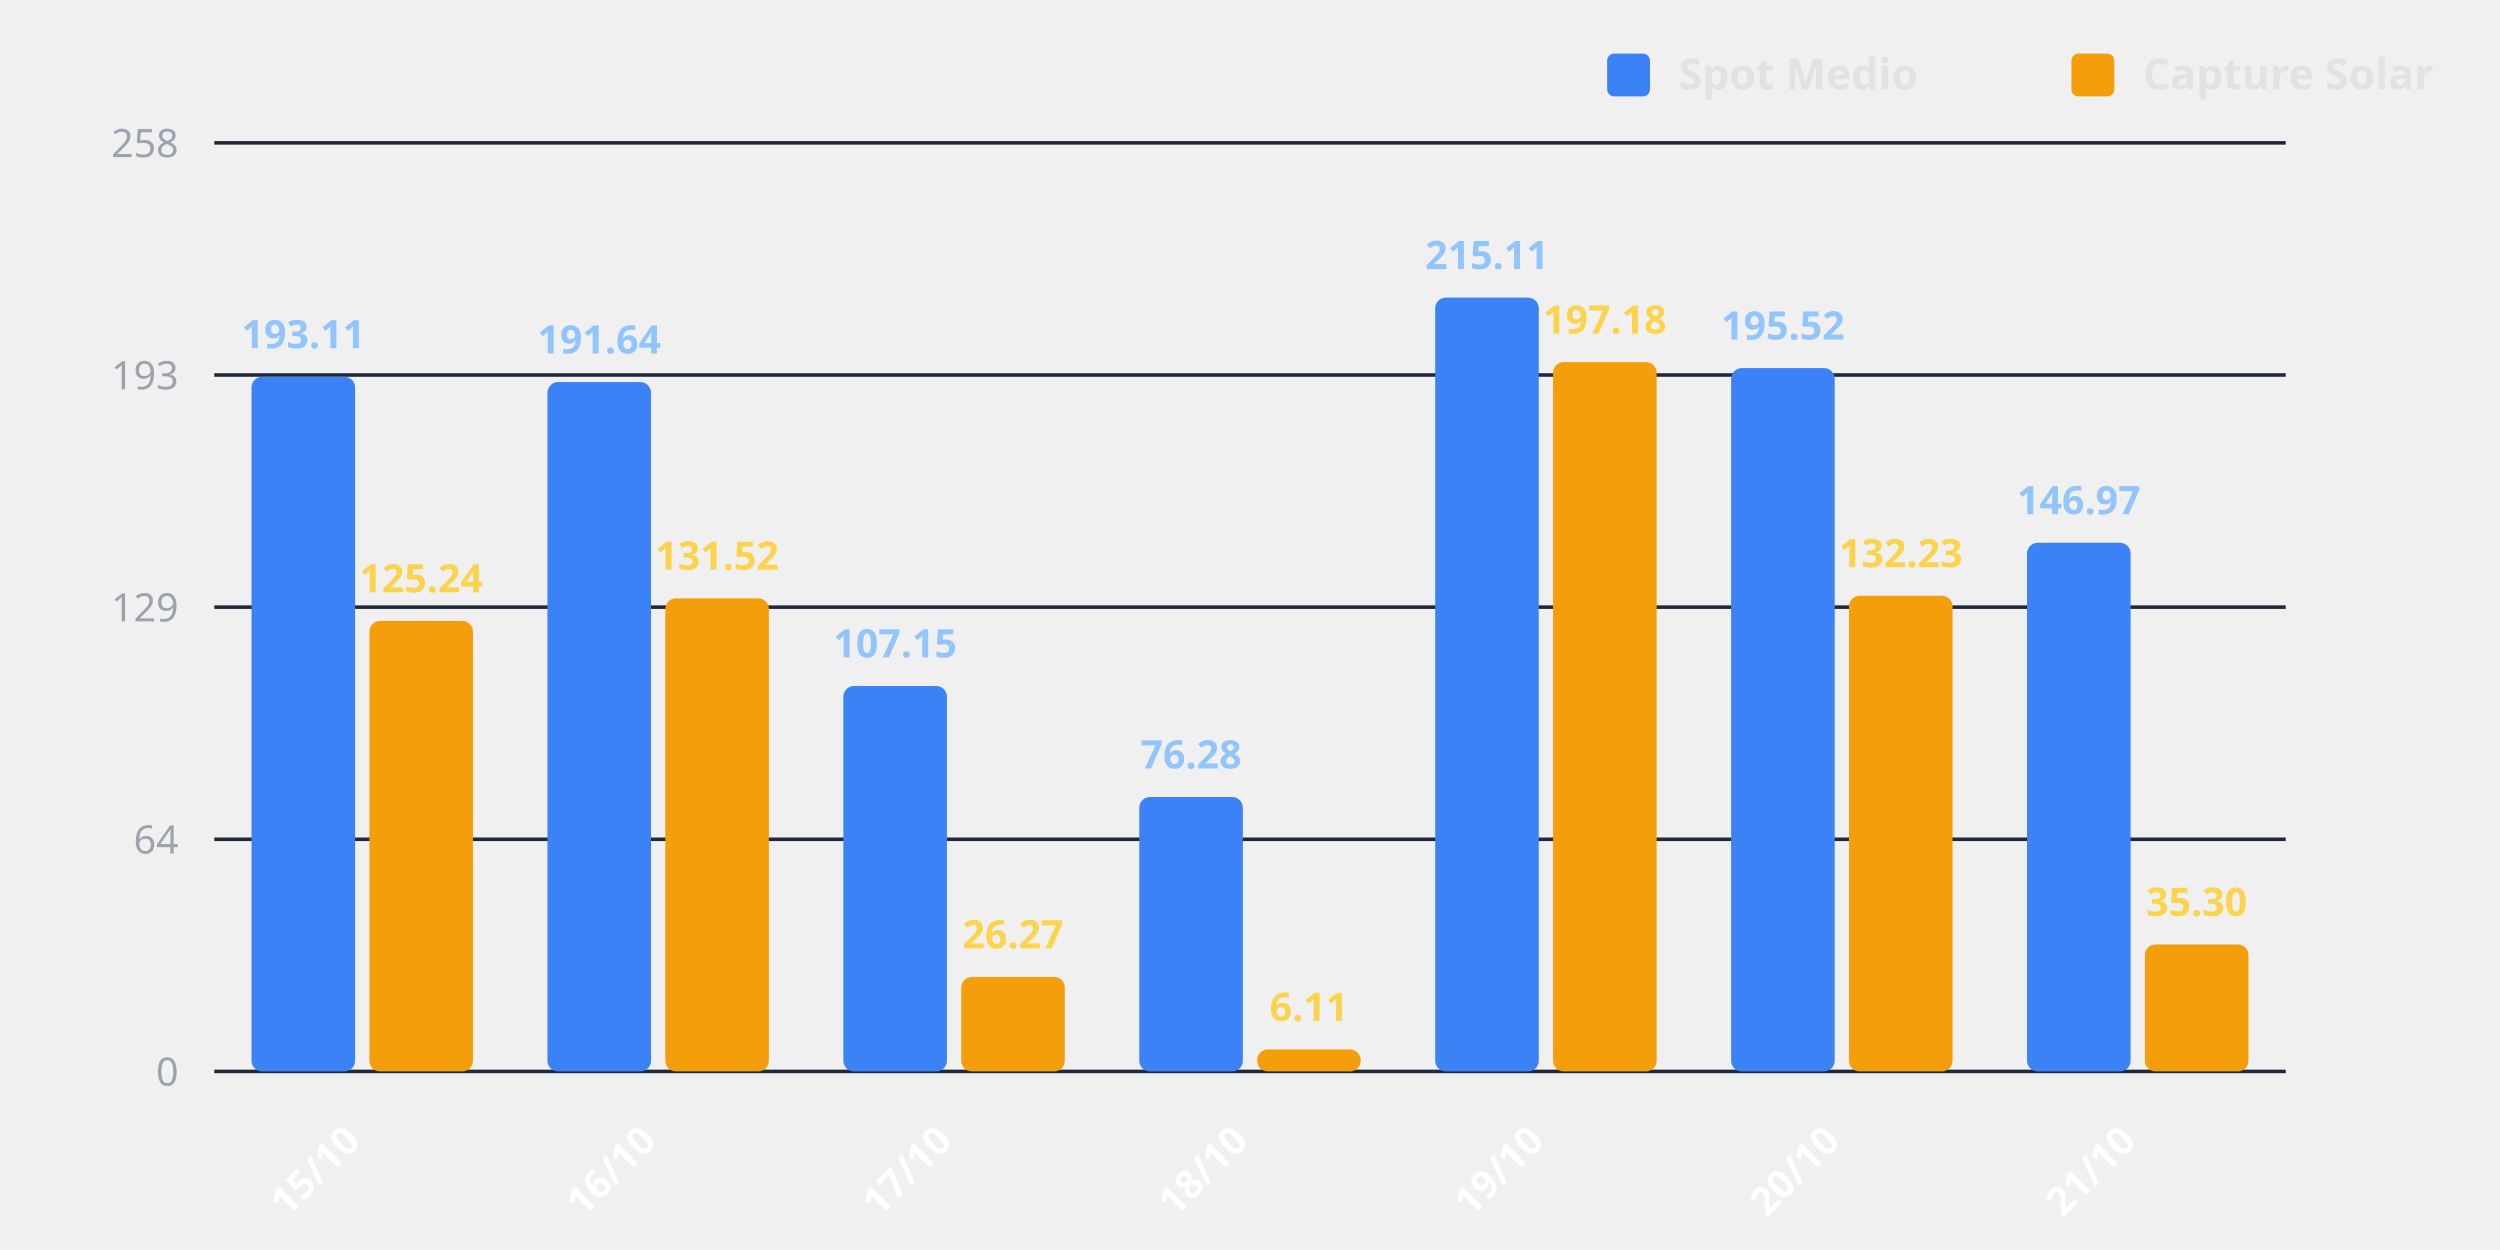
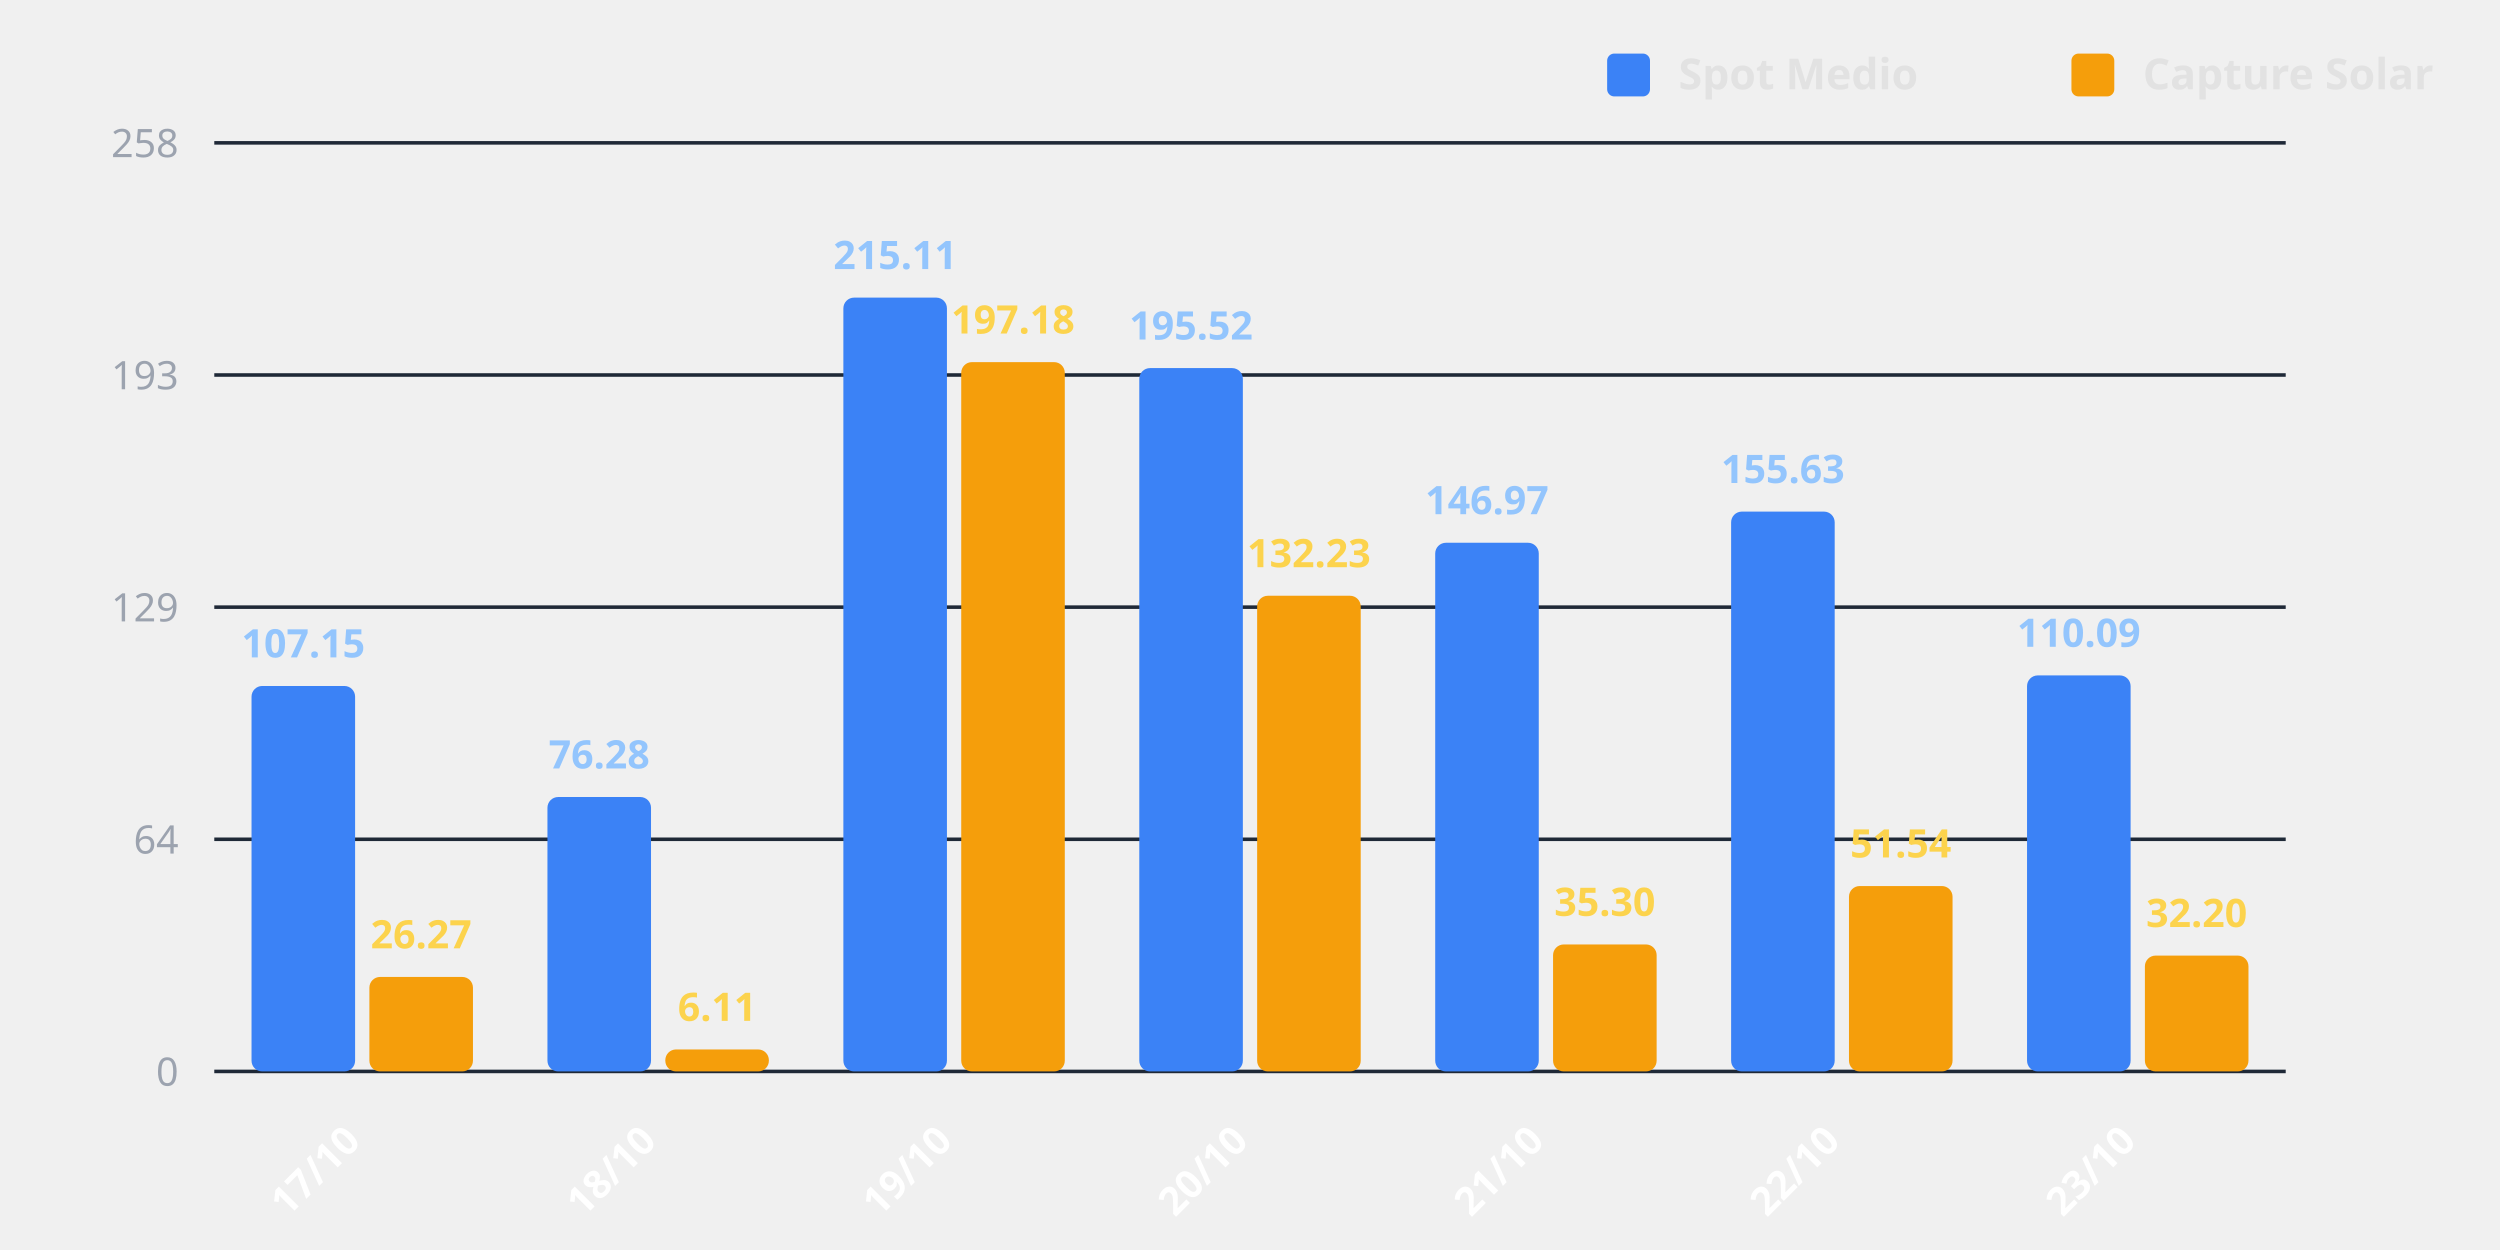
<svg xmlns="http://www.w3.org/2000/svg" viewBox="0 0 700 350" style="font-family: sans-serif; background-color: #0b0f19;">
  <rect x="450" y="15" width="12" height="12" fill="#3b82f6" rx="2" />
  <text x="470" y="25" font-size="12" fill="#e2e2e2" font-weight="bold">Spot Medio</text>
  <rect x="580" y="15" width="12" height="12" fill="#f59e0b" rx="2" />
  <text x="600" y="25" font-size="12" fill="#e2e2e2" font-weight="bold">Capture Solar</text>
  <line x1="60" y1="300.0" x2="640" y2="300.0" stroke="#1f2937" stroke-width="1" />
  <text x="50" y="304.0" text-anchor="end" font-size="11" fill="#9ca3af">0</text>
  <line x1="60" y1="235.0" x2="640" y2="235.0" stroke="#1f2937" stroke-width="1" />
  <text x="50" y="239.0" text-anchor="end" font-size="11" fill="#9ca3af">64</text>
  <line x1="60" y1="170.0" x2="640" y2="170.0" stroke="#1f2937" stroke-width="1" />
  <text x="50" y="174.0" text-anchor="end" font-size="11" fill="#9ca3af">129</text>
  <line x1="60" y1="105.0" x2="640" y2="105.0" stroke="#1f2937" stroke-width="1" />
  <text x="50" y="109.0" text-anchor="end" font-size="11" fill="#9ca3af">193</text>
  <line x1="60" y1="40.0" x2="640" y2="40.0" stroke="#1f2937" stroke-width="1" />
  <text x="50" y="44.0" text-anchor="end" font-size="11" fill="#9ca3af">258</text>
-   <text x="101.429" y="320" text-anchor="end" transform="rotate(-45, 101.4286, 320)" font-size="11" font-weight="bold" fill="#ffffff">15/10</text>
-   <rect x="70.429" y="105.501" width="29.0" height="194.499" fill="#3b82f6" rx="3" />
-   <text x="84.929" y="97.501" text-anchor="middle" font-size="11" font-weight="bold" fill="#93c5fd">193.11</text>
-   <rect x="103.429" y="173.856" width="29.0" height="126.144" fill="#f59e0b" rx="3" />
-   <text x="117.929" y="165.856" text-anchor="middle" font-size="11" font-weight="bold" fill="#fcd34d">125.24</text>
-   <text x="184.286" y="320" text-anchor="end" transform="rotate(-45, 184.2857, 320)" font-size="11" font-weight="bold" fill="#ffffff">16/10</text>
-   <rect x="153.286" y="106.974" width="29.0" height="193.026" fill="#3b82f6" rx="3" />
-   <text x="167.786" y="98.974" text-anchor="middle" font-size="11" font-weight="bold" fill="#93c5fd">191.64</text>
-   <rect x="186.286" y="167.53" width="29.0" height="132.47" fill="#f59e0b" rx="3" />
-   <text x="200.786" y="159.53" text-anchor="middle" font-size="11" font-weight="bold" fill="#fcd34d">131.52</text>
-   <text x="267.143" y="320" text-anchor="end" transform="rotate(-45, 267.1429, 320)" font-size="11" font-weight="bold" fill="#ffffff">17/10</text>
-   <rect x="236.143" y="192.072" width="29.0" height="107.928" fill="#3b82f6" rx="3" />
-   <text x="250.643" y="184.072" text-anchor="middle" font-size="11" font-weight="bold" fill="#93c5fd">107.15</text>
-   <rect x="269.143" y="273.542" width="29.0" height="26.458" fill="#f59e0b" rx="3" />
-   <text x="283.643" y="265.542" text-anchor="middle" font-size="11" font-weight="bold" fill="#fcd34d">26.27</text>
-   <text x="350.0" y="320" text-anchor="end" transform="rotate(-45, 350.0, 320)" font-size="11" font-weight="bold" fill="#ffffff">18/10</text>
-   <rect x="319.0" y="223.165" width="29.0" height="76.835" fill="#3b82f6" rx="3" />
-   <text x="333.5" y="215.165" text-anchor="middle" font-size="11" font-weight="bold" fill="#93c5fd">76.28</text>
-   <rect x="352.0" y="293.848" width="29.0" height="6.152" fill="#f59e0b" rx="3" />
-   <text x="366.5" y="285.848" text-anchor="middle" font-size="11" font-weight="bold" fill="#fcd34d">6.11</text>
-   <text x="432.857" y="320" text-anchor="end" transform="rotate(-45, 432.8571, 320)" font-size="11" font-weight="bold" fill="#ffffff">19/10</text>
-   <rect x="401.857" y="83.333" width="29.0" height="216.667" fill="#3b82f6" rx="3" />
-   <text x="416.357" y="75.333" text-anchor="middle" font-size="11" font-weight="bold" fill="#93c5fd">215.11</text>
-   <rect x="434.857" y="101.393" width="29.0" height="198.607" fill="#f59e0b" rx="3" />
-   <text x="449.357" y="93.393" text-anchor="middle" font-size="11" font-weight="bold" fill="#fcd34d">197.18</text>
-   <text x="515.714" y="320" text-anchor="end" transform="rotate(-45, 515.7143, 320)" font-size="11" font-weight="bold" fill="#ffffff">20/10</text>
-   <rect x="484.714" y="103.067" width="29.0" height="196.933" fill="#3b82f6" rx="3" />
-   <text x="499.214" y="95.067" text-anchor="middle" font-size="11" font-weight="bold" fill="#93c5fd">195.52</text>
-   <rect x="517.714" y="166.812" width="29.0" height="133.188" fill="#f59e0b" rx="3" />
-   <text x="532.214" y="158.812" text-anchor="middle" font-size="11" font-weight="bold" fill="#fcd34d">132.23</text>
-   <text x="598.571" y="320" text-anchor="end" transform="rotate(-45, 598.5714, 320)" font-size="11" font-weight="bold" fill="#ffffff">21/10</text>
-   <rect x="567.571" y="151.973" width="29.0" height="148.027" fill="#3b82f6" rx="3" />
-   <text x="582.071" y="143.973" text-anchor="middle" font-size="11" font-weight="bold" fill="#93c5fd">146.97</text>
-   <rect x="600.571" y="264.446" width="29.0" height="35.554" fill="#f59e0b" rx="3" />
-   <text x="615.071" y="256.446" text-anchor="middle" font-size="11" font-weight="bold" fill="#fcd34d">35.30</text>
+   <text x="101.429" y="320" text-anchor="end" transform="rotate(-45, 101.4286, 320)" font-size="11" font-weight="bold" fill="#ffffff">17/10</text>
+   <rect x="70.429" y="192.072" width="29.0" height="107.928" fill="#3b82f6" rx="3" />
+   <text x="84.929" y="184.072" text-anchor="middle" font-size="11" font-weight="bold" fill="#93c5fd">107.15</text>
+   <rect x="103.429" y="273.542" width="29.0" height="26.458" fill="#f59e0b" rx="3" />
+   <text x="117.929" y="265.542" text-anchor="middle" font-size="11" font-weight="bold" fill="#fcd34d">26.27</text>
+   <text x="184.286" y="320" text-anchor="end" transform="rotate(-45, 184.2857, 320)" font-size="11" font-weight="bold" fill="#ffffff">18/10</text>
+   <rect x="153.286" y="223.165" width="29.0" height="76.835" fill="#3b82f6" rx="3" />
+   <text x="167.786" y="215.165" text-anchor="middle" font-size="11" font-weight="bold" fill="#93c5fd">76.28</text>
+   <rect x="186.286" y="293.848" width="29.0" height="6.152" fill="#f59e0b" rx="3" />
+   <text x="200.786" y="285.848" text-anchor="middle" font-size="11" font-weight="bold" fill="#fcd34d">6.11</text>
+   <text x="267.143" y="320" text-anchor="end" transform="rotate(-45, 267.1429, 320)" font-size="11" font-weight="bold" fill="#ffffff">19/10</text>
+   <rect x="236.143" y="83.333" width="29.0" height="216.667" fill="#3b82f6" rx="3" />
+   <text x="250.643" y="75.333" text-anchor="middle" font-size="11" font-weight="bold" fill="#93c5fd">215.11</text>
+   <rect x="269.143" y="101.393" width="29.0" height="198.607" fill="#f59e0b" rx="3" />
+   <text x="283.643" y="93.393" text-anchor="middle" font-size="11" font-weight="bold" fill="#fcd34d">197.18</text>
+   <text x="350.0" y="320" text-anchor="end" transform="rotate(-45, 350.0, 320)" font-size="11" font-weight="bold" fill="#ffffff">20/10</text>
+   <rect x="319.0" y="103.067" width="29.0" height="196.933" fill="#3b82f6" rx="3" />
+   <text x="333.5" y="95.067" text-anchor="middle" font-size="11" font-weight="bold" fill="#93c5fd">195.52</text>
+   <rect x="352.0" y="166.812" width="29.0" height="133.188" fill="#f59e0b" rx="3" />
+   <text x="366.5" y="158.812" text-anchor="middle" font-size="11" font-weight="bold" fill="#fcd34d">132.23</text>
+   <text x="432.857" y="320" text-anchor="end" transform="rotate(-45, 432.8571, 320)" font-size="11" font-weight="bold" fill="#ffffff">21/10</text>
+   <rect x="401.857" y="151.973" width="29.0" height="148.027" fill="#3b82f6" rx="3" />
+   <text x="416.357" y="143.973" text-anchor="middle" font-size="11" font-weight="bold" fill="#93c5fd">146.97</text>
+   <rect x="434.857" y="264.446" width="29.0" height="35.554" fill="#f59e0b" rx="3" />
+   <text x="449.357" y="256.446" text-anchor="middle" font-size="11" font-weight="bold" fill="#fcd34d">35.30</text>
+   <text x="515.714" y="320" text-anchor="end" transform="rotate(-45, 515.7143, 320)" font-size="11" font-weight="bold" fill="#ffffff">22/10</text>
+   <rect x="484.714" y="143.249" width="29.0" height="156.751" fill="#3b82f6" rx="3" />
+   <text x="499.214" y="135.249" text-anchor="middle" font-size="11" font-weight="bold" fill="#93c5fd">155.63</text>
+   <rect x="517.714" y="248.09" width="29.0" height="51.91" fill="#f59e0b" rx="3" />
+   <text x="532.214" y="240.09" text-anchor="middle" font-size="11" font-weight="bold" fill="#fcd34d">51.54</text>
+   <text x="598.571" y="320" text-anchor="end" transform="rotate(-45, 598.5714, 320)" font-size="11" font-weight="bold" fill="#ffffff">23/10</text>
+   <rect x="567.571" y="189.115" width="29.0" height="110.885" fill="#3b82f6" rx="3" />
+   <text x="582.071" y="181.115" text-anchor="middle" font-size="11" font-weight="bold" fill="#93c5fd">110.09</text>
+   <rect x="600.571" y="267.564" width="29.0" height="32.436" fill="#f59e0b" rx="3" />
+   <text x="615.071" y="259.564" text-anchor="middle" font-size="11" font-weight="bold" fill="#fcd34d">32.20</text>
</svg>
